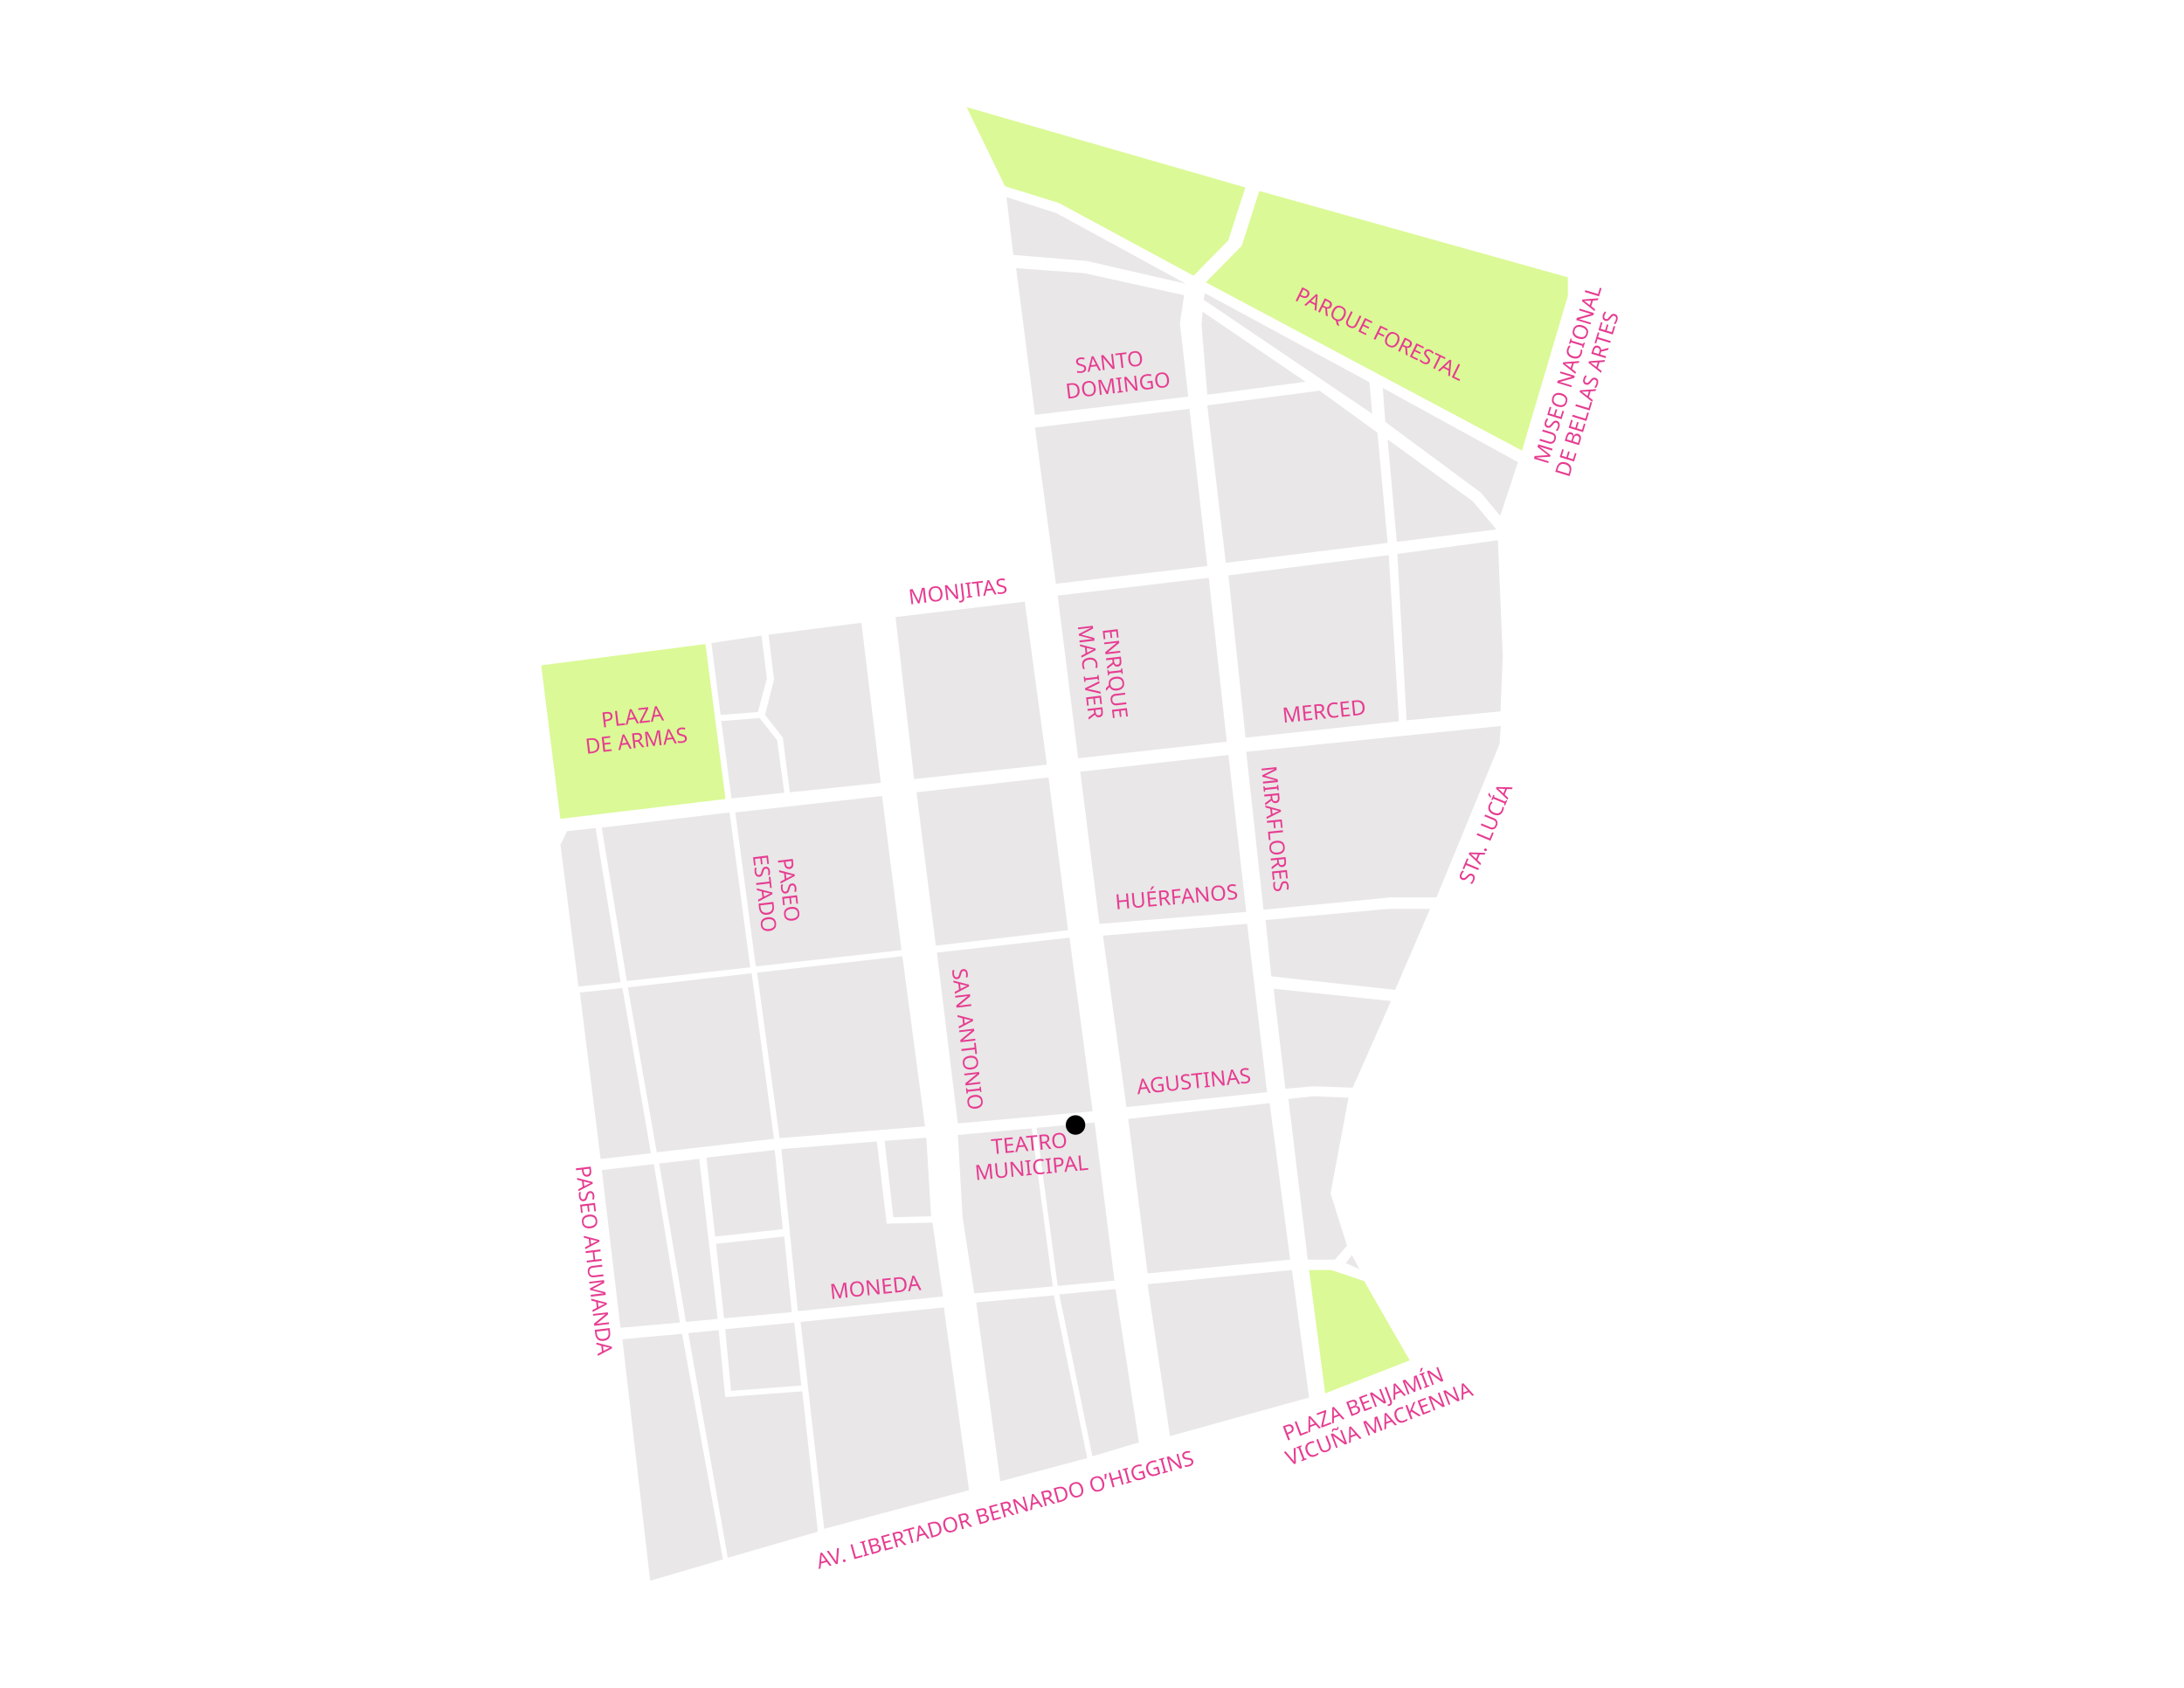
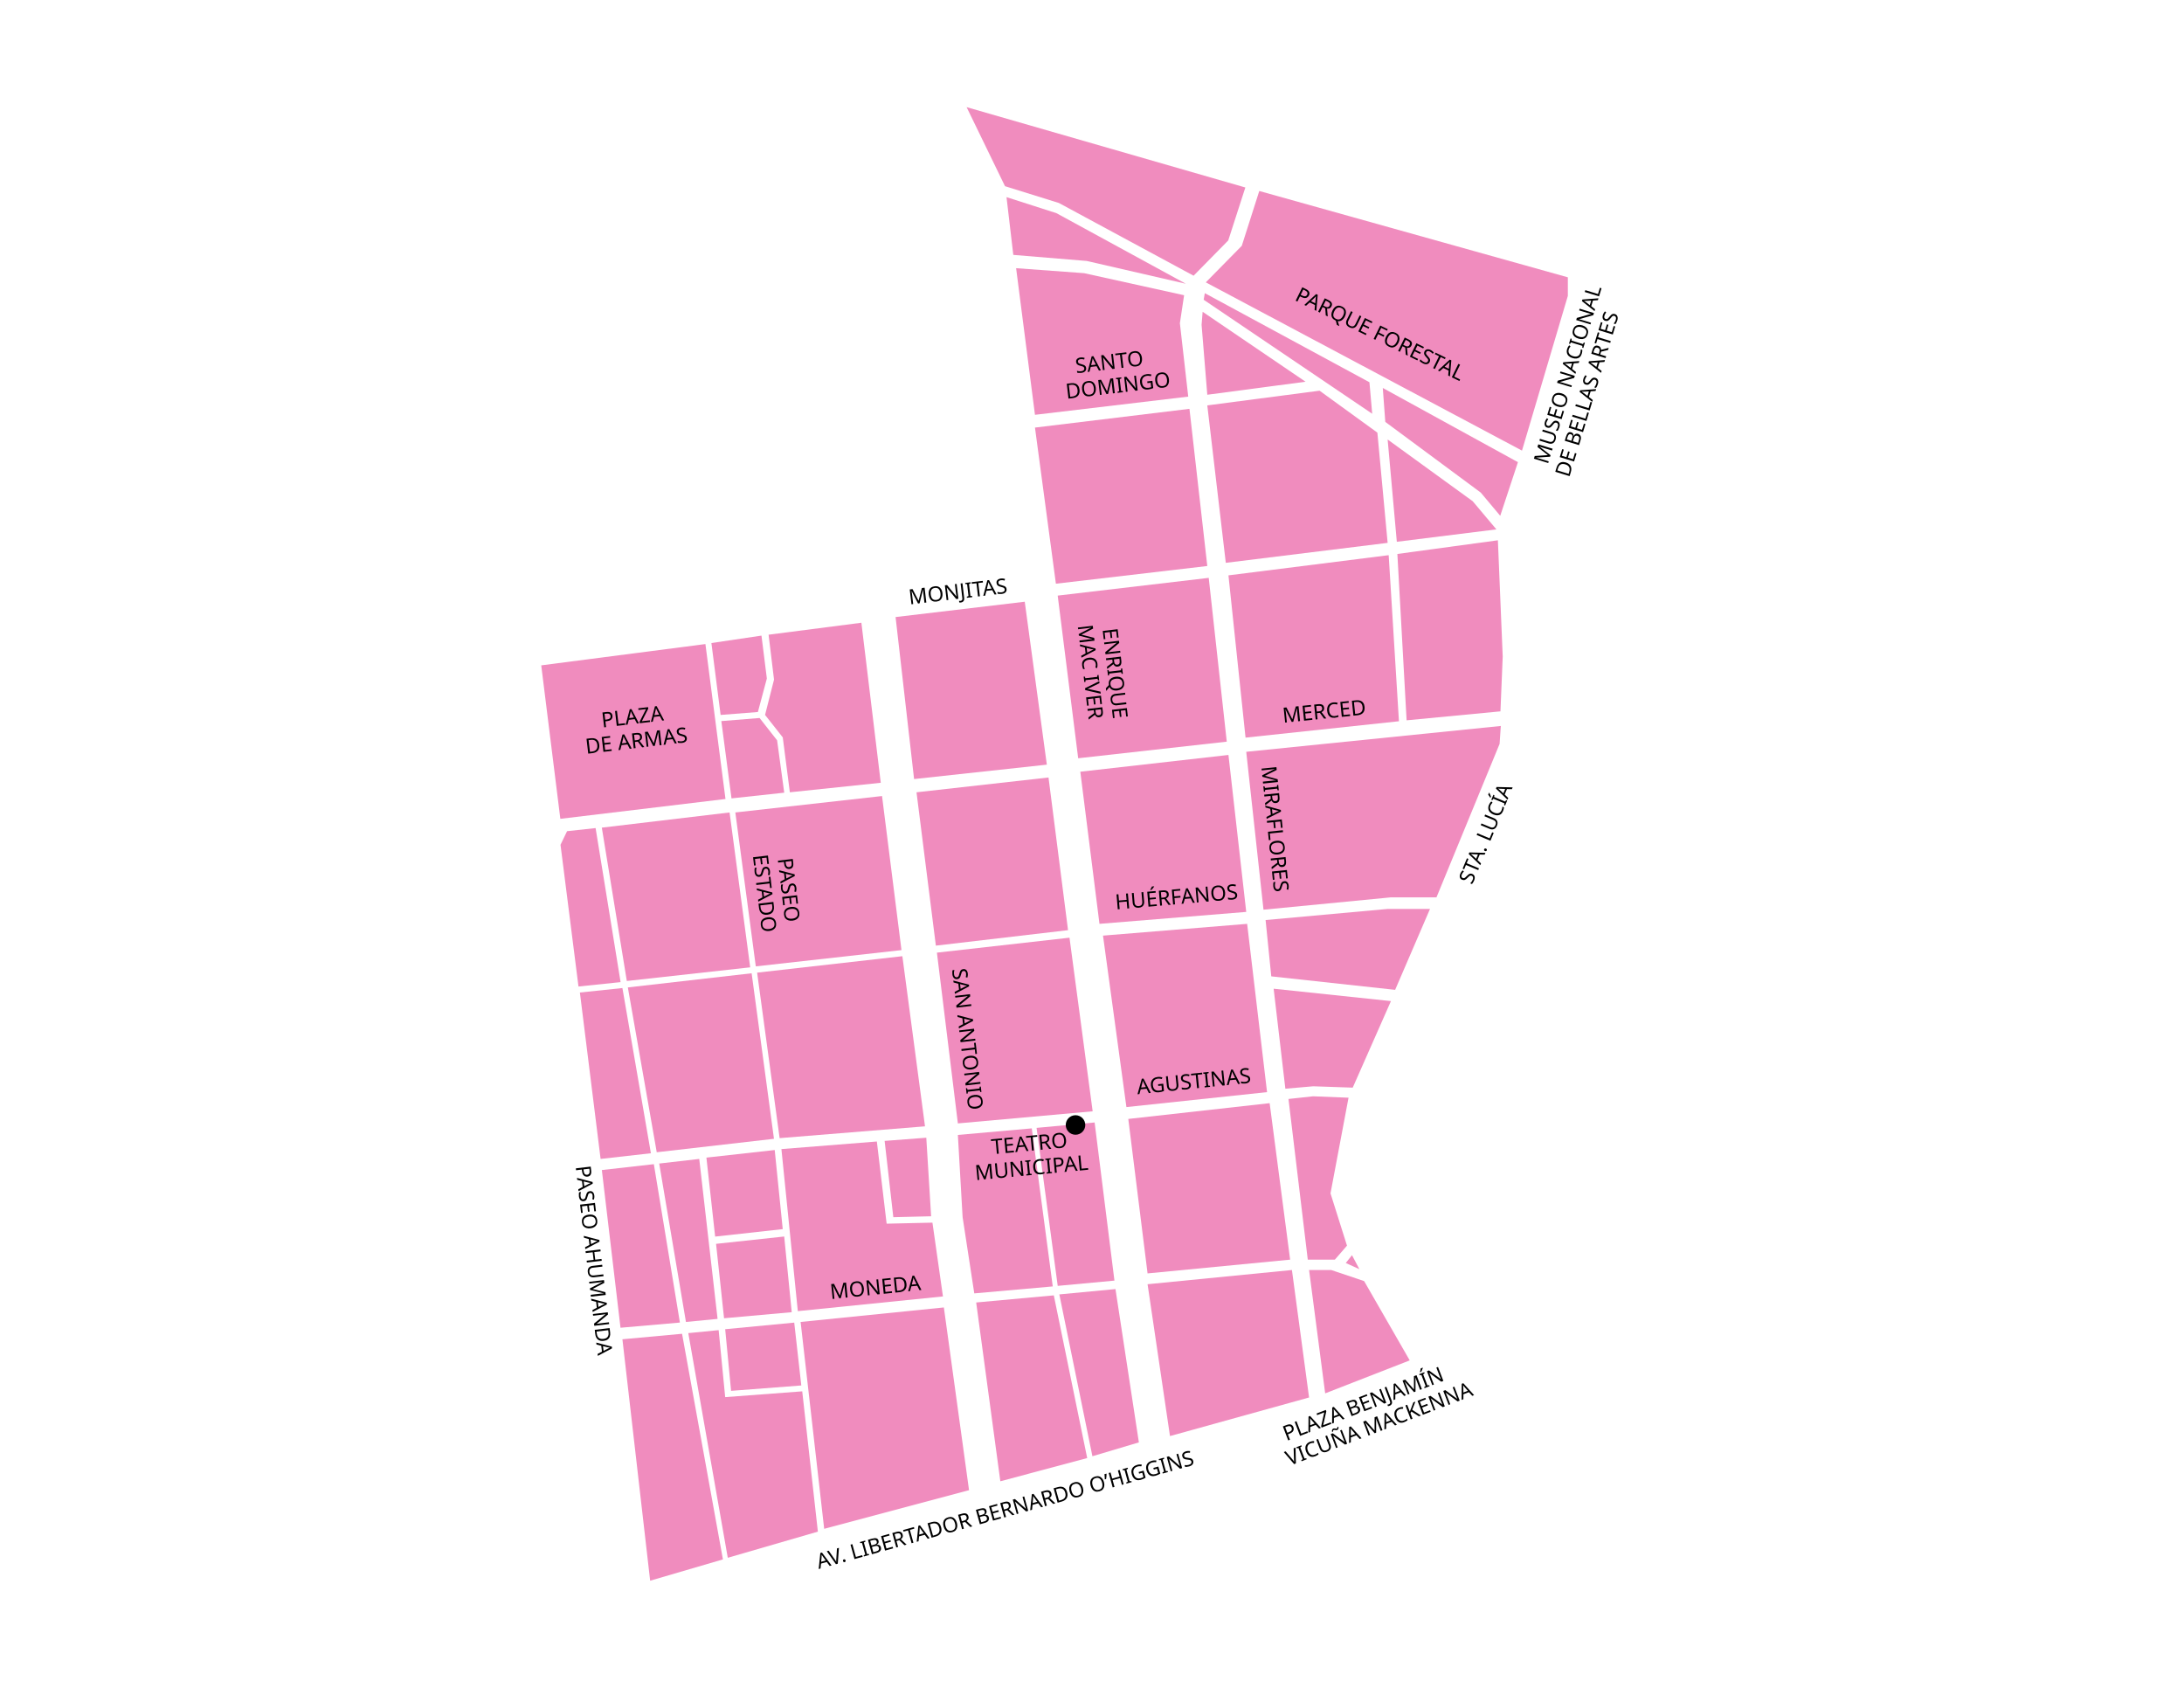
- <svg xmlns="http://www.w3.org/2000/svg" viewBox="0 0 792 612">
+ <svg xmlns="http://www.w3.org/2000/svg" id="Capa_1" version="1.1" viewBox="0 0 792 612">
  <defs>
    <style>
-       .cls-1 {
-         fill: #e9e7e7;
+       .st0 {
+         fill: #f08cbe;
      }

-       .cls-2 {
-         font-size: 7.6px;
+       .st1, .st2 {
+         isolation: isolate;
      }

-       .cls-2, .cls-3 {
-         fill: #e63c91;
+       .st2 {
        font-family: GeistMono-Regular, 'Geist Mono';
-       }
- 
-       .cls-3 {
        font-size: 7.6px;
-       }
- 
-       .cls-4 {
-         fill: #dbf996;
      }
    </style>
  </defs>
-   <g id="Capa_1" data-name="Capa 1">
+   <g id="Capa_11" data-name="Capa_1">
    <g>
-       <polygon class="cls-4" points="474.72 460.5 482.75 460.5 494.68 464.51 511.22 493.27 480.56 505.22 474.72 460.5" />
-       <polygon class="cls-1" points="468.5 460.5 474.72 506.72 424.28 520.71 416.15 465.65 468.5 460.5" />
-       <polygon class="cls-1" points="467.25 398.48 476.17 397.51 489.03 398.02 482.49 432.71 488.47 451.66 484.07 456.74 474.25 456.74 467.25 398.48" />
-       <polygon class="cls-1" points="490.28 455.12 488.03 457.96 492.97 460.2 490.28 455.12" />
-       <polygon class="cls-1" points="461.87 358.5 466.12 394.76 476.24 393.88 490.55 394.37 504.41 362.99 461.87 358.5" />
-       <polygon class="cls-1" points="518.57 329.58 505.93 358.91 461.01 354.02 458.95 333.6 503.18 329.58 518.57 329.58" />
-       <polygon class="cls-1" points="445.48 208.62 503.59 201.3 507.31 261.52 451.68 267.46 445.48 208.62" />
-       <polygon class="cls-1" points="506.74 200.86 510.09 261.18 544.12 257.93 544.94 238.06 543.19 195.9 506.74 200.86" />
-       <polygon class="cls-1" points="391.76 279.82 445.48 273.74 451.93 330.65 398.71 334.98 391.76 279.82" />
-       <polygon class="cls-1" points="399.99 339.25 452.26 334.98 459.48 396 408.48 401.42 399.99 339.25" />
-       <polygon class="cls-1" points="458.19 329.85 504.41 325.37 520.92 325.37 543.81 269.73 544.25 263.23 451.93 272.6 458.19 329.85" />
-       <polygon class="cls-1" points="409.16 405.72 460.42 400 467.85 456.74 416.15 461.73 409.16 405.72" />
-       <polygon class="cls-1" points="503.21 159.36 506.54 196.45 542.65 191.95 534.06 181.74 503.21 159.36" />
-       <polygon class="cls-1" points="478.52 141.66 437.81 146.99 444.52 204.08 503.21 196.84 499.49 156.87 478.52 141.66" />
-       <polygon class="cls-1" points="365 71.48 367.46 92.42 394.09 94.62 430.03 102.89 383.1 77.29 365 71.48" />
-       <polygon class="cls-1" points="550.46 167.58 544.04 187.03 536.98 178.61 502.36 152.98 501.45 140.67 550.46 167.58" />
-       <polygon class="cls-1" points="205.64 301.38 215.99 300.26 225.05 356.11 209.78 357.7 203.26 306.31 205.64 301.38" />
-       <polygon class="cls-1" points="210.29 359.88 225.71 358.26 236.04 418.16 217.8 420.22 210.29 359.88" />
-       <polygon class="cls-1" points="218.25 424.25 237.11 422.12 246.56 479.55 225.02 481.43 218.25 424.25" />
-       <polygon class="cls-1" points="225.71 485.61 247.34 483.62 262.16 565.43 235.77 573.15 225.71 485.61" />
-       <polygon class="cls-1" points="218.24 300.1 227.31 355.7 272.05 350.75 264.57 294.59 218.24 300.1" />
-       <polygon class="cls-1" points="227.68 358.03 272.57 352.9 280.67 412.92 238.16 417.8 227.68 358.03" />
-       <polygon class="cls-1" points="431.34 148.24 437.81 205.23 382.91 211.65 375.32 155.04 431.34 148.24" />
-       <polygon class="cls-1" points="259.67 451.01 284.38 448.35 287.11 475.79 262.57 477.99 259.67 451.01" />
-       <polygon class="cls-1" points="239.05 421.89 253.57 420.22 260.22 478.22 248.75 479.33 239.05 421.89" />
-       <polygon class="cls-1" points="256.17 419.74 280.94 416.99 283.85 445.67 259.34 448.38 256.17 419.74" />
-       <polygon class="cls-1" points="262.98 481.96 288.02 479.57 290.58 502.36 265.12 504.31 262.98 481.96" />
-       <polygon class="cls-1" points="290.33 479.33 342.28 474.07 351.41 540.33 298.88 554.34 290.33 479.33" />
-       <polygon class="cls-1" points="249.6 483.38 260.61 482.3 262.98 506.59 290.92 504.49 296.59 555.36 263.92 564.84 249.6 483.38" />
-       <polygon class="cls-1" points="283.37 416.65 289.32 475.41 341.95 470.08 338.14 443.32 321.53 443.7 317.98 413.9 283.37 416.65" />
-       <polygon class="cls-1" points="320.8 413.68 323.95 441.35 337.66 441.01 335.91 412.53 320.8 413.68" />
-       <polygon class="cls-1" points="266.66 294.59 319.86 288.64 326.91 344.5 274.08 350.4 266.66 294.59" />
-       <polygon class="cls-1" points="274.56 352.67 327.23 346.71 335.44 408.4 282.72 412.68 274.56 352.67" />
-       <polygon class="cls-4" points="203.2 296.9 196.27 241.25 255.81 233.53 263.09 289.71 203.2 296.9" />
-       <polygon class="cls-1" points="257.98 233.16 261.32 259.23 274.84 258.17 278.09 246.02 276.14 230.47 257.98 233.16" />
-       <polygon class="cls-1" points="261.58 261.46 275.45 260.34 281.81 268.44 284.39 287.42 265.27 289.49 261.58 261.46" />
-       <polygon class="cls-1" points="278.72 230.14 312.37 225.8 319.4 283.83 286.43 287.28 283.86 267.37 277.44 259.23 280.69 246.43 278.72 230.14" />
-       <polygon class="cls-1" points="368.48 97.24 375.32 150.41 430.9 143.81 427.87 117.2 429.4 107.05 393.13 99.05 368.48 97.24" />
-       <polygon class="cls-1" points="383.56 215.96 438.33 209.53 444.87 268.92 390.99 274.94 383.56 215.96" />
-       <polygon class="cls-1" points="354 472.27 382.15 469.69 394.26 528.69 362.76 537.1 354 472.27" />
-       <polygon class="cls-1" points="347.36 411.52 349.08 441.35 353.31 468.97 381.77 466.45 374.16 409.14 347.36 411.52" />
-       <polygon class="cls-1" points="384.15 469.34 404.51 467.41 413 523 396.15 528.02 384.15 469.34" />
-       <polygon class="cls-1" points="375.9 408.96 383.57 466.25 404.14 464.34 396.95 407 375.9 408.96" />
-       <polygon class="cls-1" points="436.12 113.05 435.74 117.78 437.81 143.13 473.44 138.41 436.12 113.05" />
-       <polygon class="cls-4" points="350.53 38.85 364.45 67.51 383.99 73.6 432.84 99.97 445.41 87.18 451.61 67.98 350.53 38.85" />
-       <polygon class="cls-4" points="551.93 163.39 568.56 107.29 568.56 100.55 456.66 69.25 450.32 89.12 437.27 102.38 551.93 163.39" />
-       <polygon class="cls-1" points="497.61 150.02 496.61 138.6 436.91 106.3 436.5 108.69 497.61 150.02" />
-       <polygon class="cls-1" points="339.76 345.42 387.84 340 396.24 402.95 347.36 407.34 339.76 345.42" />
-       <polygon class="cls-1" points="324.77 223.74 371.61 218.18 379.62 277.26 331.48 282.48 324.77 223.74" />
-       <polygon class="cls-1" points="332.36 287.28 380.23 281.91 387.31 337.27 339.38 342.88 332.36 287.28" />
-       <text class="cls-2" transform="translate(561.23 168.59) rotate(-73.04)">
-         <tspan x="0" y="0">MUSEO NACIONAL</tspan>
-         <tspan x="-2.28" y="8.8">DE BELLAS ARTES</tspan>
-       </text>
-       <text class="cls-2" transform="translate(218.37 263.81) rotate(-6.64)">
-         <tspan x="0" y="0">PLAZA</tspan>
-         <tspan x="-6.84" y="8.8">DE ARMAS</tspan>
-       </text>
-       <text class="cls-2" transform="translate(466.47 522.54) rotate(-20.97)">
-         <tspan x="0" y="0">PLAZA BENJAMÍN</tspan>
-         <tspan x="-2.28" y="8.8">VICUÑA MACKENNA</tspan>
-       </text>
-       <text class="cls-2" transform="translate(533.78 320.97) rotate(-67.4)">
-         <tspan x="0" y="0">STA. LUCÍA</tspan>
-       </text>
-       <text class="cls-2" transform="translate(469.21 108.71) rotate(26.13)">
-         <tspan x="0" y="0">PARQUE FORESTAL</tspan>
-       </text>
-       <text class="cls-3" transform="translate(296.89 568.91) rotate(-15.51)">
-         <tspan x="0" y="0">AV. LIBERTADOR BERNARDO O’HIGGINS</tspan>
-       </text>
-       <text class="cls-3" transform="translate(345.23 351.41) rotate(83.32)">
-         <tspan x="0" y="0">SAN ANTONIO</tspan>
-       </text>
-       <text class="cls-3" transform="translate(457.41 277.98) rotate(84.19)">
-         <tspan x="0" y="0">MIRAFLORES</tspan>
-       </text>
-       <text class="cls-3" transform="translate(399.82 228.05) rotate(83.32)">
-         <tspan x="0" y="0">ENRIQUE</tspan>
-         <tspan x="-2.28" y="8.8">MAC IVER</tspan>
-       </text>
-       <text class="cls-3" transform="translate(208.74 422.91) rotate(83.32)">
-         <tspan x="0" y="0">PASEO AHUMANDA</tspan>
-       </text>
-       <text class="cls-3" transform="translate(301.24 471.07) rotate(-5.81)">
-         <tspan x="0" y="0">MONEDA</tspan>
-       </text>
-       <text class="cls-3" transform="translate(412.5 396.77) rotate(-5.81)">
-         <tspan x="0" y="0">AGUSTINAS</tspan>
-       </text>
-       <text class="cls-3" transform="translate(465.32 262.08) rotate(-5.81)">
-         <tspan x="0" y="0">MERCED</tspan>
-       </text>
-       <text class="cls-3" transform="translate(282.02 311.35) rotate(83.32)">
-         <tspan x="0" y="0">PASEO</tspan>
-         <tspan x="-2.28" y="8.8">ESTADO</tspan>
-       </text>
-       <text class="cls-3" transform="translate(329.81 219.19) rotate(-6.68)">
-         <tspan x="0" y="0">MONJITAS</tspan>
-       </text>
-       <text class="cls-3" transform="translate(390.26 135.34) rotate(-6.68)">
-         <tspan x="0" y="0">SANTO</tspan>
-         <tspan x="-4.56" y="8.8">DOMINGO</tspan>
-       </text>
-       <text class="cls-3" transform="translate(359.76 418.54) rotate(-5.31)">
-         <tspan x="0" y="0">TEATRO</tspan>
-         <tspan x="-6.84" y="8.8">MUNICIPAL</tspan>
-       </text>
-       <text class="cls-3" transform="translate(404.62 329.77) rotate(-4.92)">
-         <tspan x="0" y="0">HUÉRFANOS</tspan>
-       </text>
+       <polygon class="st0" points="474.72 460.5 482.75 460.5 494.68 464.51 511.22 493.27 480.56 505.22 474.72 460.5" />
+       <polygon class="st0" points="468.5 460.5 474.72 506.72 424.28 520.71 416.15 465.65 468.5 460.5" />
+       <polygon class="st0" points="467.25 398.48 476.17 397.51 489.03 398.02 482.49 432.71 488.47 451.66 484.07 456.74 474.25 456.74 467.25 398.48" />
+       <polygon class="st0" points="490.28 455.12 488.03 457.96 492.97 460.2 490.28 455.12" />
+       <polygon class="st0" points="461.87 358.5 466.12 394.76 476.24 393.88 490.55 394.37 504.41 362.99 461.87 358.5" />
+       <polygon class="st0" points="518.57 329.58 505.93 358.91 461.01 354.02 458.95 333.6 503.18 329.58 518.57 329.58" />
+       <polygon class="st0" points="445.48 208.62 503.59 201.3 507.31 261.52 451.68 267.46 445.48 208.62" />
+       <polygon class="st0" points="506.74 200.86 510.09 261.18 544.12 257.93 544.94 238.06 543.19 195.9 506.74 200.86" />
+       <polygon class="st0" points="391.76 279.82 445.48 273.74 451.93 330.65 398.71 334.98 391.76 279.82" />
+       <polygon class="st0" points="399.99 339.25 452.26 334.98 459.48 396 408.48 401.42 399.99 339.25" />
+       <polygon class="st0" points="458.19 329.85 504.41 325.37 520.92 325.37 543.81 269.73 544.25 263.23 451.93 272.6 458.19 329.85" />
+       <polygon class="st0" points="409.16 405.72 460.42 400 467.85 456.74 416.15 461.73 409.16 405.72" />
+       <polygon class="st0" points="503.21 159.36 506.54 196.45 542.65 191.95 534.06 181.74 503.21 159.36" />
+       <polygon class="st0" points="478.52 141.66 437.81 146.99 444.52 204.08 503.21 196.84 499.49 156.87 478.52 141.66" />
+       <polygon class="st0" points="365 71.48 367.46 92.42 394.09 94.62 430.03 102.89 383.1 77.29 365 71.48" />
+       <polygon class="st0" points="550.46 167.58 544.04 187.03 536.98 178.61 502.36 152.98 501.45 140.67 550.46 167.58" />
+       <polygon class="st0" points="205.64 301.38 215.99 300.26 225.05 356.11 209.78 357.7 203.26 306.31 205.64 301.38" />
+       <polygon class="st0" points="210.29 359.88 225.71 358.26 236.04 418.16 217.8 420.22 210.29 359.88" />
+       <polygon class="st0" points="218.25 424.25 237.11 422.12 246.56 479.55 225.02 481.43 218.25 424.25" />
+       <polygon class="st0" points="225.71 485.61 247.34 483.62 262.16 565.43 235.77 573.15 225.71 485.61" />
+       <polygon class="st0" points="218.24 300.1 227.31 355.7 272.05 350.75 264.57 294.59 218.24 300.1" />
+       <polygon class="st0" points="227.68 358.03 272.57 352.9 280.67 412.92 238.16 417.8 227.68 358.03" />
+       <polygon class="st0" points="431.34 148.24 437.81 205.23 382.91 211.65 375.32 155.04 431.34 148.24" />
+       <polygon class="st0" points="259.67 451.01 284.38 448.35 287.11 475.79 262.57 477.99 259.67 451.01" />
+       <polygon class="st0" points="239.05 421.89 253.57 420.22 260.22 478.22 248.75 479.33 239.05 421.89" />
+       <polygon class="st0" points="256.17 419.74 280.94 416.99 283.85 445.67 259.34 448.38 256.17 419.74" />
+       <polygon class="st0" points="262.98 481.96 288.02 479.57 290.58 502.36 265.12 504.31 262.98 481.96" />
+       <polygon class="st0" points="290.33 479.33 342.28 474.07 351.41 540.33 298.88 554.34 290.33 479.33" />
+       <polygon class="st0" points="249.6 483.38 260.61 482.3 262.98 506.59 290.92 504.49 296.59 555.36 263.92 564.84 249.6 483.38" />
+       <polygon class="st0" points="283.37 416.65 289.32 475.41 341.95 470.08 338.14 443.32 321.53 443.7 317.98 413.9 283.37 416.65" />
+       <polygon class="st0" points="320.8 413.68 323.95 441.35 337.66 441.01 335.91 412.53 320.8 413.68" />
+       <polygon class="st0" points="266.66 294.59 319.86 288.64 326.91 344.5 274.08 350.4 266.66 294.59" />
+       <polygon class="st0" points="274.56 352.67 327.23 346.71 335.44 408.4 282.72 412.68 274.56 352.67" />
+       <polygon class="st0" points="203.2 296.9 196.27 241.25 255.81 233.53 263.09 289.71 203.2 296.9" />
+       <polygon class="st0" points="257.98 233.16 261.32 259.23 274.84 258.17 278.09 246.02 276.14 230.47 257.98 233.16" />
+       <polygon class="st0" points="261.58 261.46 275.45 260.34 281.81 268.44 284.39 287.42 265.27 289.49 261.58 261.46" />
+       <polygon class="st0" points="278.72 230.14 312.37 225.8 319.4 283.83 286.43 287.28 283.86 267.37 277.44 259.23 280.69 246.43 278.72 230.14" />
+       <polygon class="st0" points="368.48 97.24 375.32 150.41 430.9 143.81 427.87 117.2 429.4 107.05 393.13 99.05 368.48 97.24" />
+       <polygon class="st0" points="383.56 215.96 438.33 209.53 444.87 268.92 390.99 274.94 383.56 215.96" />
+       <polygon class="st0" points="354 472.27 382.15 469.69 394.26 528.69 362.76 537.1 354 472.27" />
+       <polygon class="st0" points="347.36 411.52 349.08 441.35 353.31 468.97 381.77 466.45 374.16 409.14 347.36 411.52" />
+       <polygon class="st0" points="384.15 469.34 404.51 467.41 413 523 396.15 528.02 384.15 469.34" />
+       <polygon class="st0" points="375.9 408.96 383.57 466.25 404.14 464.34 396.95 407 375.9 408.96" />
+       <polygon class="st0" points="436.12 113.05 435.74 117.78 437.81 143.13 473.44 138.41 436.12 113.05" />
+       <polygon class="st0" points="350.53 38.85 364.45 67.51 383.99 73.6 432.84 99.97 445.41 87.18 451.61 67.98 350.53 38.85" />
+       <polygon class="st0" points="551.93 163.39 568.56 107.29 568.56 100.55 456.66 69.25 450.32 89.12 437.27 102.38 551.93 163.39" />
+       <polygon class="st0" points="497.61 150.02 496.61 138.6 436.91 106.3 436.5 108.69 497.61 150.02" />
+       <polygon class="st0" points="339.76 345.42 387.84 340 396.24 402.95 347.36 407.34 339.76 345.42" />
+       <polygon class="st0" points="324.77 223.74 371.61 218.18 379.62 277.26 331.48 282.48 324.77 223.74" />
+       <polygon class="st0" points="332.36 287.28 380.23 281.91 387.31 337.27 339.38 342.88 332.36 287.28" />
+       <g class="st1">
+         <text class="st2" transform="translate(561.23 168.59) rotate(-73.04)">
+           <tspan x="0" y="0">MUSEO NACIONAL</tspan>
+         </text>
+         <text class="st2" transform="translate(568.98 173.34) rotate(-73.04)">
+           <tspan x="0" y="0">DE BELLAS ARTES</tspan>
+         </text>
+       </g>
+       <g class="st1">
+         <text class="st2" transform="translate(218.37 263.81) rotate(-6.64)">
+           <tspan x="0" y="0">PLAZA</tspan>
+         </text>
+         <text class="st2" transform="translate(212.59 273.34) rotate(-6.64)">
+           <tspan x="0" y="0">DE ARMAS</tspan>
+         </text>
+       </g>
+       <g class="st1">
+         <text class="st2" transform="translate(466.47 522.54) rotate(-20.97)">
+           <tspan x="0" y="0">PLAZA BENJAMÍN</tspan>
+         </text>
+         <text class="st2" transform="translate(467.49 531.57) rotate(-20.97)">
+           <tspan x="0" y="0">VICUÑA MACKENNA</tspan>
+         </text>
+       </g>
+       <g class="st1">
+         <text class="st2" transform="translate(533.78 320.97) rotate(-67.4)">
+           <tspan x="0" y="0">STA. LUCÍA</tspan>
+         </text>
+       </g>
+       <g class="st1">
+         <text class="st2" transform="translate(469.21 108.71) rotate(26.13)">
+           <tspan x="0" y="0">PARQUE FORESTAL</tspan>
+         </text>
+       </g>
+       <g class="st1">
+         <text class="st2" transform="translate(296.89 568.91) rotate(-15.51)">
+           <tspan x="0" y="0">AV. LIBERTADOR BERNARDO O’HIGGINS</tspan>
+         </text>
+       </g>
+       <g class="st1">
+         <text class="st2" transform="translate(345.23 351.41) rotate(83.32)">
+           <tspan x="0" y="0">SAN ANTONIO</tspan>
+         </text>
+       </g>
+       <g class="st1">
+         <text class="st2" transform="translate(457.41 277.98) rotate(84.19)">
+           <tspan x="0" y="0">MIRAFLORES</tspan>
+         </text>
+       </g>
+       <g class="st1">
+         <text class="st2" transform="translate(399.82 228.05) rotate(83.32)">
+           <tspan x="0" y="0">ENRIQUE</tspan>
+         </text>
+         <text class="st2" transform="translate(390.81 226.81) rotate(83.32)">
+           <tspan x="0" y="0">MAC IVER</tspan>
+         </text>
+       </g>
+       <g class="st1">
+         <text class="st2" transform="translate(208.74 422.91) rotate(83.32)">
+           <tspan x="0" y="0">PASEO AHUMANDA</tspan>
+         </text>
+       </g>
+       <g class="st1">
+         <text class="st2" transform="translate(301.24 471.07) rotate(-5.81)">
+           <tspan x="0" y="0">MONEDA</tspan>
+         </text>
+       </g>
+       <g class="st1">
+         <text class="st2" transform="translate(412.5 396.77) rotate(-5.81)">
+           <tspan x="0" y="0">AGUSTINAS</tspan>
+         </text>
+       </g>
+       <g class="st1">
+         <text class="st2" transform="translate(465.32 262.08) rotate(-5.81)">
+           <tspan x="0" y="0">MERCED</tspan>
+         </text>
+       </g>
+       <g class="st1">
+         <text class="st2" transform="translate(282.02 311.35) rotate(83.32)">
+           <tspan x="0" y="0">PASEO</tspan>
+         </text>
+         <text class="st2" transform="translate(273.01 310.11) rotate(83.32)">
+           <tspan x="0" y="0">ESTADO</tspan>
+         </text>
+       </g>
+       <g class="st1">
+         <text class="st2" transform="translate(329.81 219.19) rotate(-6.68)">
+           <tspan x="0" y="0">MONJITAS</tspan>
+         </text>
+       </g>
+       <g class="st1">
+         <text class="st2" transform="translate(390.26 135.34) rotate(-6.68)">
+           <tspan x="0" y="0">SANTO</tspan>
+         </text>
+         <text class="st2" transform="translate(386.75 144.61) rotate(-6.68)">
+           <tspan x="0" y="0">DOMINGO</tspan>
+         </text>
+       </g>
+       <g class="st1">
+         <text class="st2" transform="translate(359.76 418.54) rotate(-5.31)">
+           <tspan x="0" y="0">TEATRO</tspan>
+         </text>
+         <text class="st2" transform="translate(353.76 427.94) rotate(-5.31)">
+           <tspan x="0" y="0">MUNICIPAL</tspan>
+         </text>
+       </g>
+       <g class="st1">
+         <text class="st2" transform="translate(404.62 329.77) rotate(-4.92)">
+           <tspan x="0" y="0">HUÉRFANOS</tspan>
+         </text>
+       </g>
    </g>
  </g>
-   <g id="Capa_2" data-name="Capa 2">
+   <g id="Capa_2">
    <circle cx="390.02" cy="407.91" r="3.54" />
  </g>
</svg>
